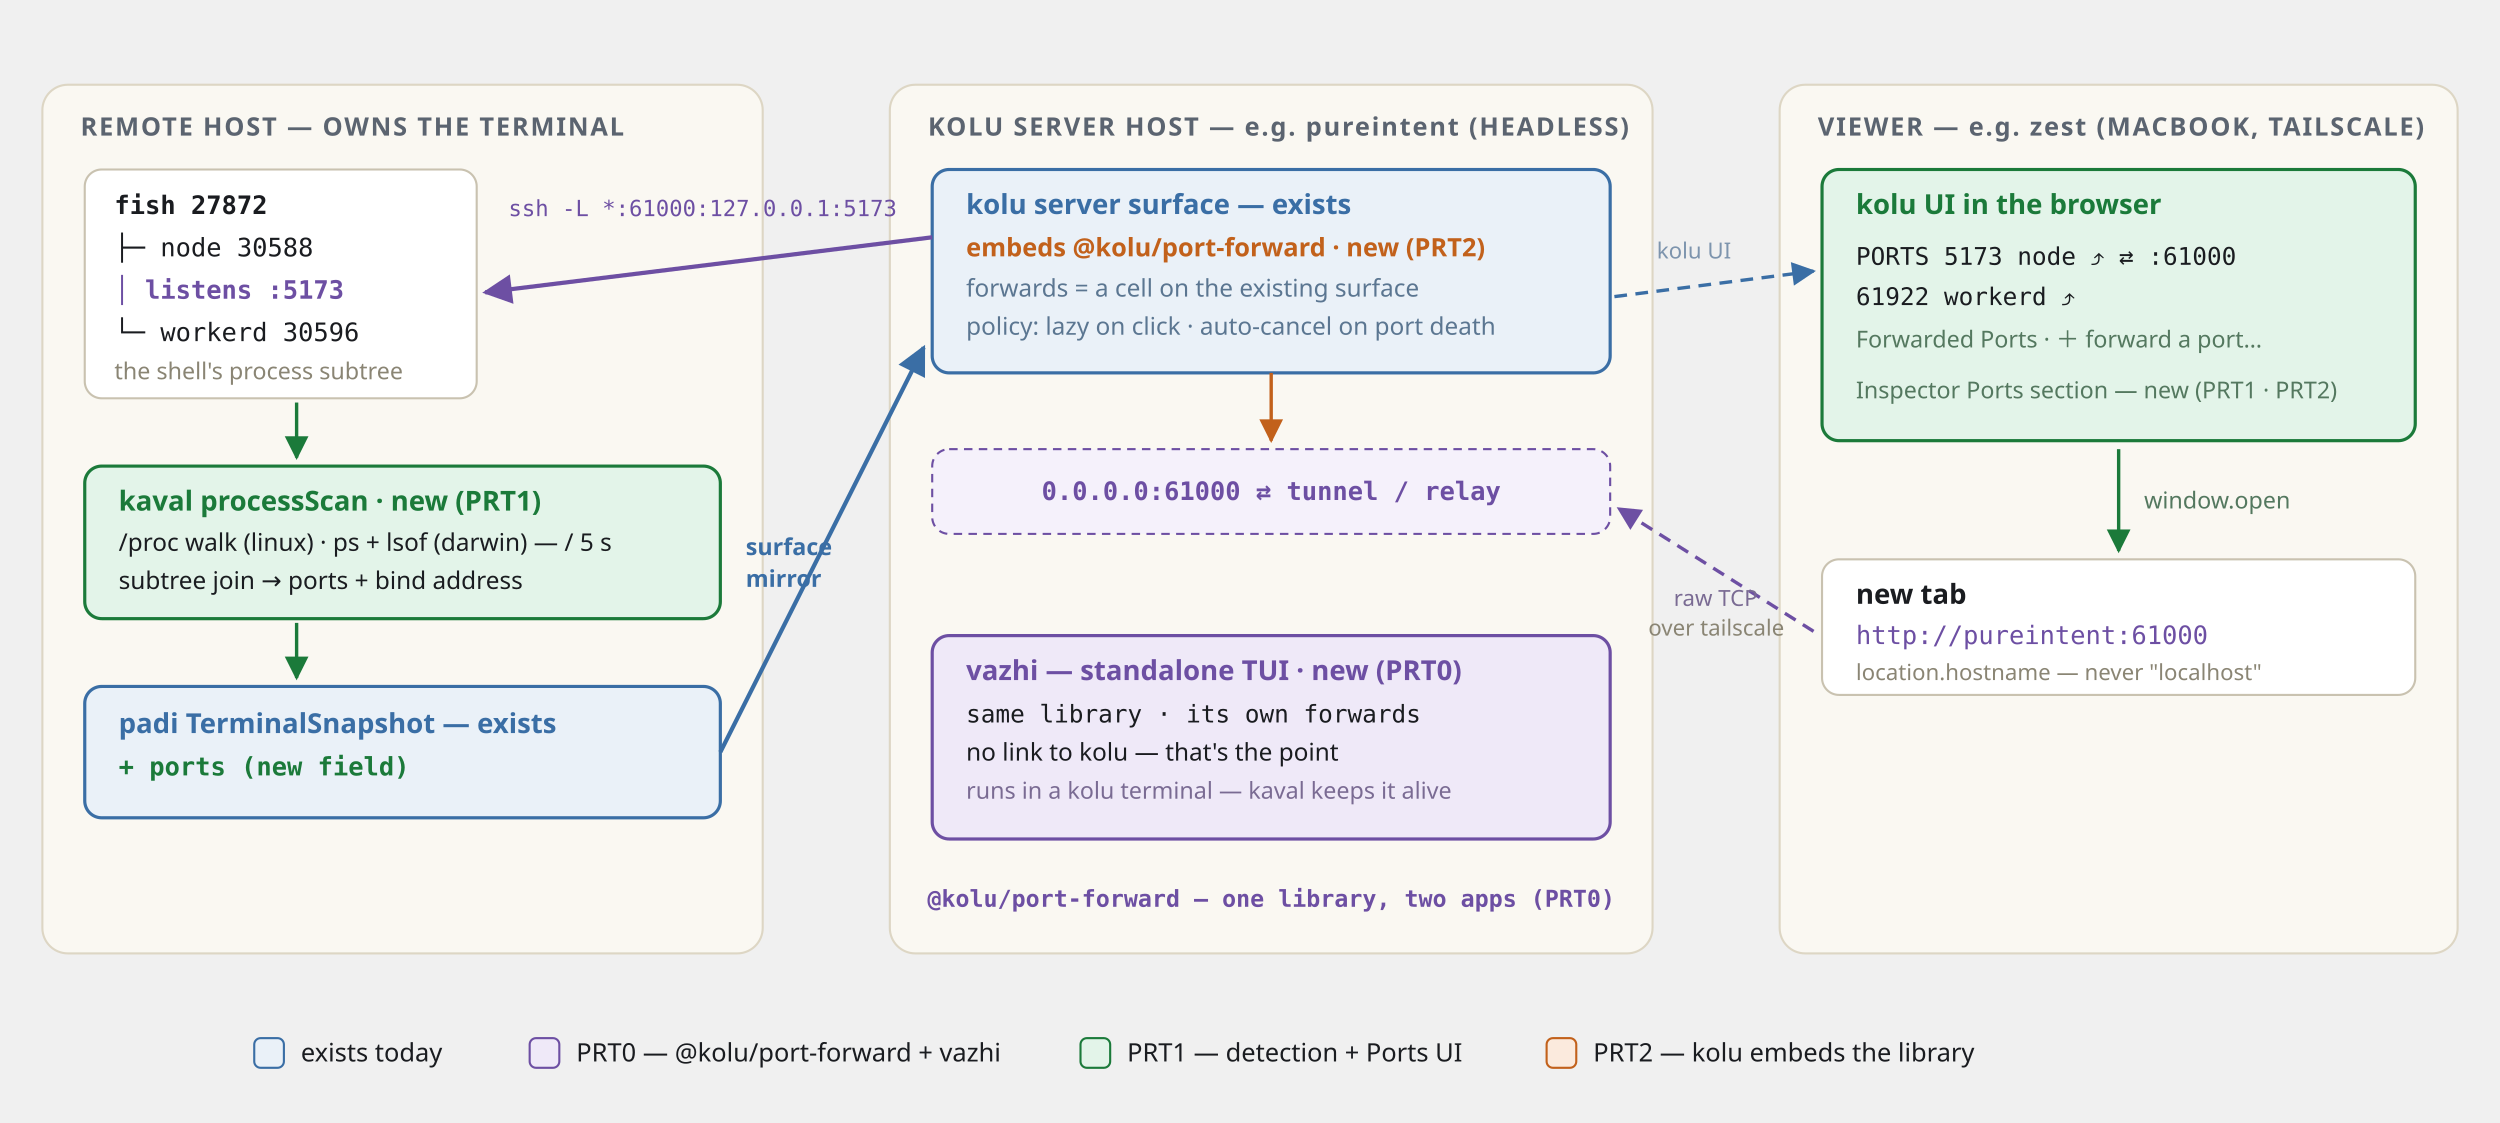
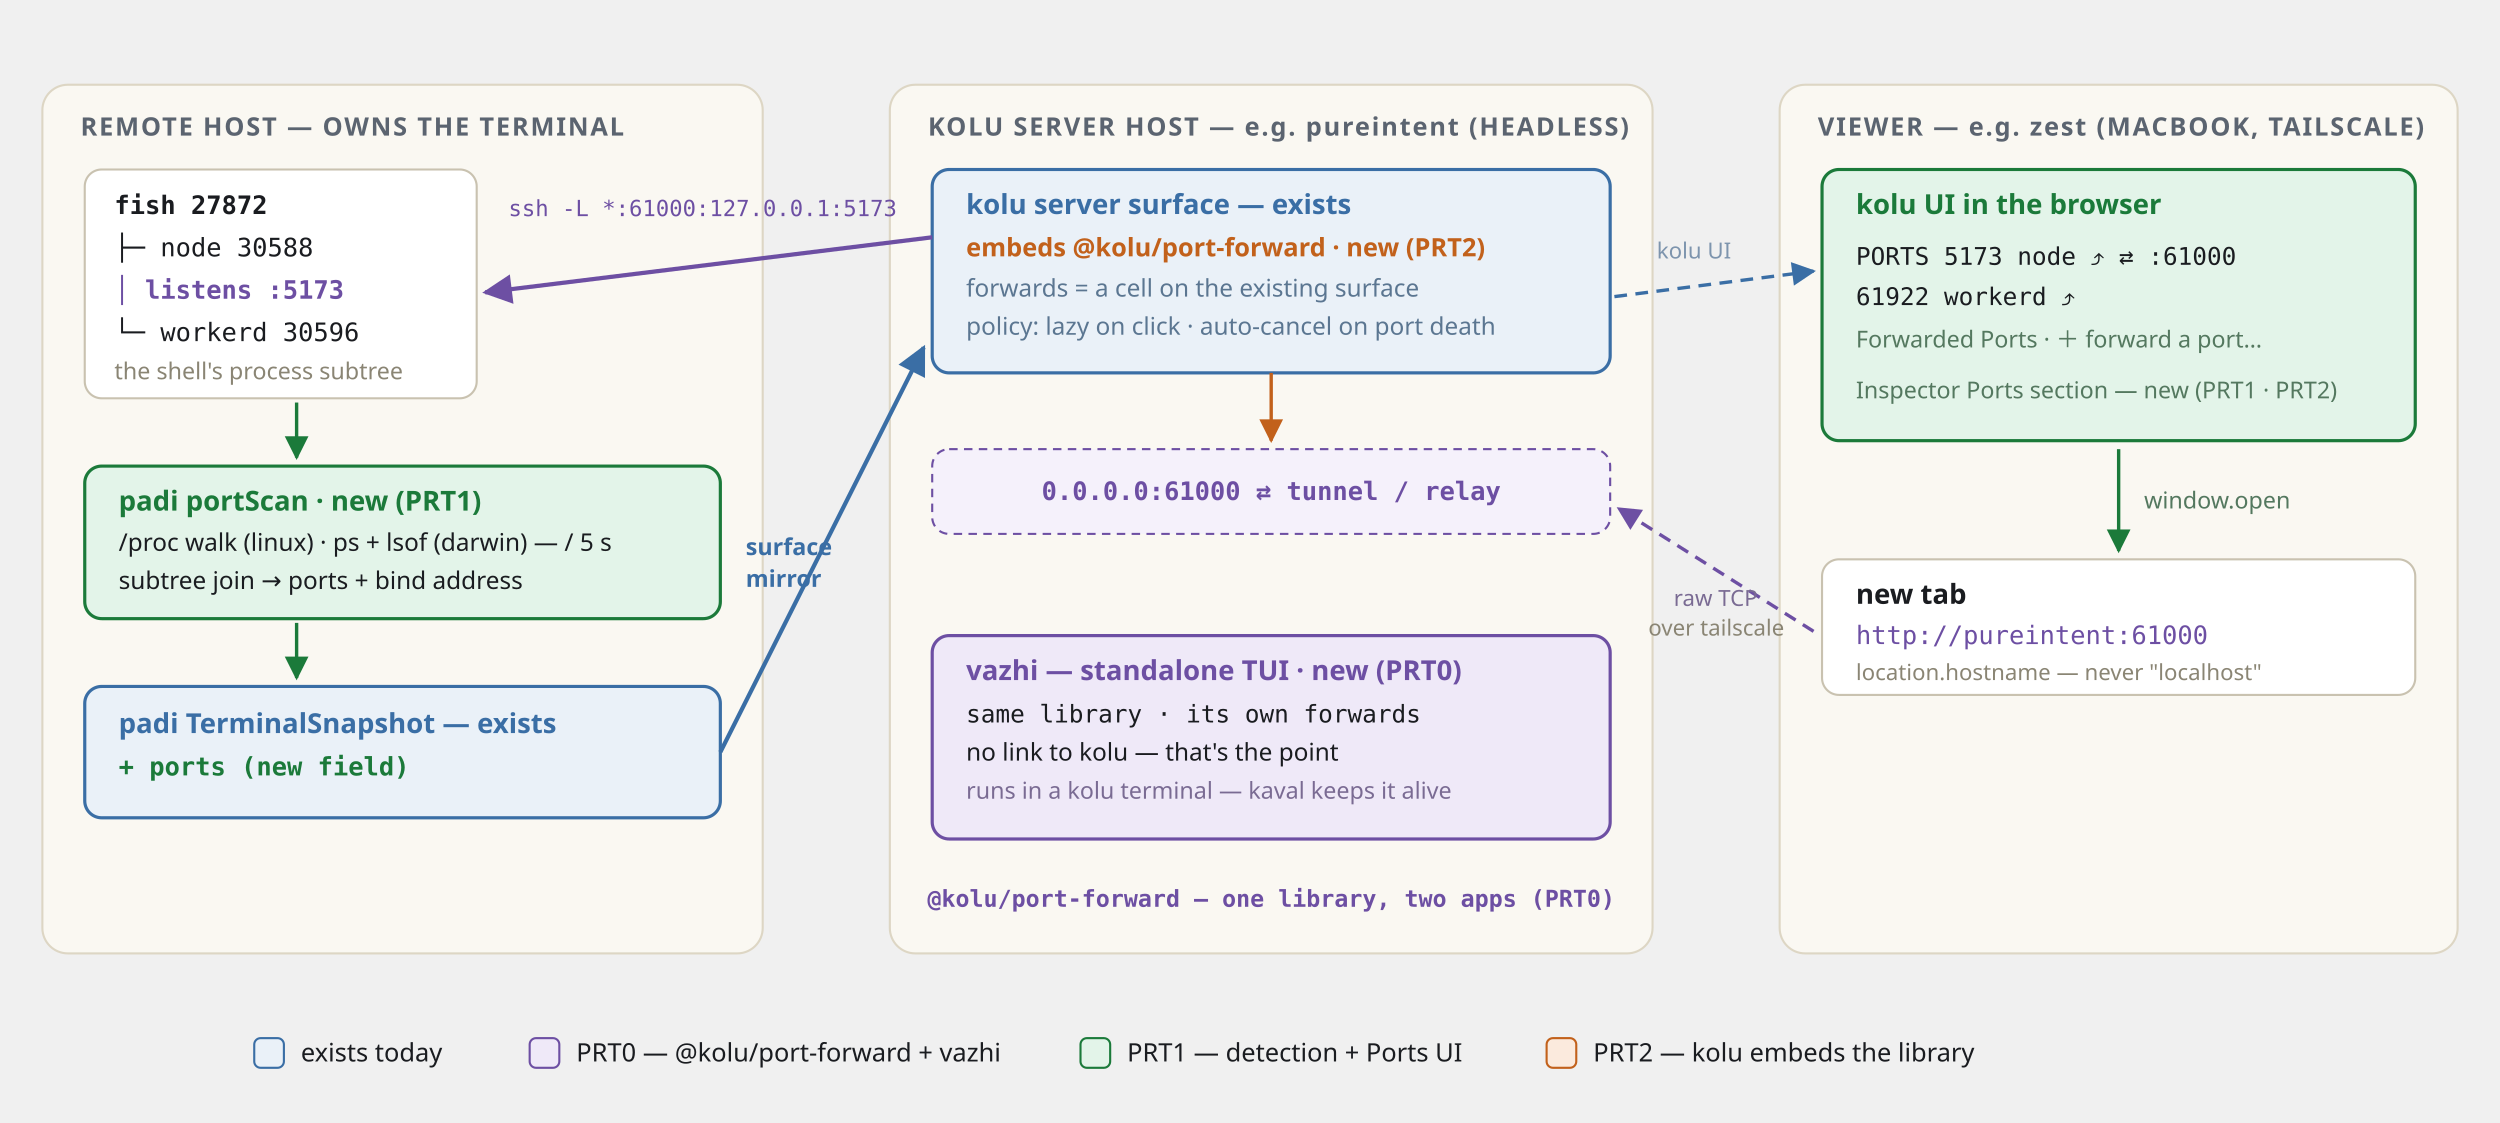
<svg xmlns="http://www.w3.org/2000/svg" viewBox="0 0 1180 530" font-family="ui-sans-serif,system-ui,sans-serif">
  <defs>
    <marker id="arrB" viewBox="0 0 10 10" refX="9" refY="5" markerWidth="7" markerHeight="7" orient="auto-start-reverse">
      <path d="M0 0 L10 5 L0 10 z" fill="#3a6ea5" />
    </marker>
    <marker id="arrG" viewBox="0 0 10 10" refX="9" refY="5" markerWidth="7" markerHeight="7" orient="auto-start-reverse">
      <path d="M0 0 L10 5 L0 10 z" fill="#1b7a3a" />
    </marker>
    <marker id="arrO" viewBox="0 0 10 10" refX="9" refY="5" markerWidth="7" markerHeight="7" orient="auto-start-reverse">
      <path d="M0 0 L10 5 L0 10 z" fill="#c2611b" />
    </marker>
    <marker id="arrP" viewBox="0 0 10 10" refX="9" refY="5" markerWidth="7" markerHeight="7" orient="auto-start-reverse">
      <path d="M0 0 L10 5 L0 10 z" fill="#6d4fa3" />
    </marker>
  </defs>
  <rect x="20" y="40" width="340" height="410" rx="12" fill="#faf8f2" stroke="#ddd6c4" />
  <text x="38" y="64" font-size="12" font-weight="700" fill="#5b6470" letter-spacing=".07em">REMOTE HOST — OWNS THE TERMINAL</text>
  <rect x="40" y="80" width="185" height="108" rx="8" fill="#ffffff" stroke="#c9c2b0" />
  <text x="54" y="101" font-size="12" font-family="ui-monospace,monospace" fill="#1a1c20" font-weight="700">fish        27872</text>
  <text x="54" y="121" font-size="12" font-family="ui-monospace,monospace" fill="#1a1c20">├─ node     30588</text>
  <text x="54" y="141" font-size="12" font-family="ui-monospace,monospace" fill="#6d4fa3" font-weight="700">│   listens :5173</text>
  <text x="54" y="161" font-size="12" font-family="ui-monospace,monospace" fill="#1a1c20">└─ workerd  30596</text>
  <text x="54" y="179" font-size="11" fill="#8a8574">the shell's process subtree</text>
  <rect x="40" y="220" width="300" height="72" rx="8" fill="#e3f4e9" stroke="#1b7a3a" stroke-width="1.5" />
-   <text x="56" y="241" font-size="13" font-weight="700" fill="#1b7a3a">kaval processScan · new (PRT1)</text>
+   <text x="56" y="241" font-size="13" font-weight="700" fill="#1b7a3a">padi portScan · new (PRT1)</text>
  <text x="56" y="260" font-size="11.5" fill="#1a1c20">/proc walk (linux) · ps + lsof (darwin) — / 5 s</text>
  <text x="56" y="278" font-size="11.5" fill="#1a1c20">subtree join → ports + bind address</text>
  <rect x="40" y="324" width="300" height="62" rx="8" fill="#eaf1f8" stroke="#3a6ea5" stroke-width="1.5" />
  <text x="56" y="346" font-size="13" font-weight="700" fill="#3a6ea5">padi TerminalSnapshot — exists</text>
  <text x="56" y="366" font-size="12" fill="#1b7a3a" font-family="ui-monospace,monospace" font-weight="700">+ ports  (new field)</text>
  <line x1="140" y1="190" x2="140" y2="216" stroke="#1b7a3a" stroke-width="1.6" marker-end="url(#arrG)" />
  <line x1="140" y1="294" x2="140" y2="320" stroke="#1b7a3a" stroke-width="1.6" marker-end="url(#arrG)" />
  <rect x="420" y="40" width="360" height="410" rx="12" fill="#faf8f2" stroke="#ddd6c4" />
  <text x="438" y="64" font-size="12" font-weight="700" fill="#5b6470" letter-spacing=".07em">KOLU SERVER HOST — e.g. pureintent (HEADLESS)</text>
  <rect x="440" y="80" width="320" height="96" rx="8" fill="#eaf1f8" stroke="#3a6ea5" stroke-width="1.5" />
  <text x="456" y="101" font-size="13" font-weight="700" fill="#3a6ea5">kolu server surface — exists</text>
  <text x="456" y="121" font-size="12" font-weight="700" fill="#c2611b">embeds @kolu/port-forward · new (PRT2)</text>
  <text x="456" y="140" font-size="11.5" fill="#5b7691">forwards = a cell on the existing surface</text>
  <text x="456" y="158" font-size="11.5" fill="#5b7691">policy: lazy on click · auto-cancel on port death</text>
  <rect x="440" y="212" width="320" height="40" rx="8" fill="#f5f1fb" stroke="#6d4fa3" stroke-dasharray="4 3" />
  <text x="600" y="236" font-size="12" text-anchor="middle" font-family="ui-monospace,monospace" fill="#6d4fa3" font-weight="700">0.0.0.0:61000  ⇄  tunnel / relay</text>
  <line x1="600" y1="176" x2="600" y2="208" stroke="#c2611b" stroke-width="1.6" marker-end="url(#arrO)" />
  <rect x="440" y="300" width="320" height="96" rx="8" fill="#efe9f8" stroke="#6d4fa3" stroke-width="1.5" />
  <text x="456" y="321" font-size="13" font-weight="700" fill="#6d4fa3">vazhi — standalone TUI · new (PRT0)</text>
  <text x="456" y="341" font-size="11.5" font-family="ui-monospace,monospace" fill="#1a1c20">same library · its own forwards</text>
  <text x="456" y="359" font-size="11.5" fill="#1a1c20">no link to kolu — that's the point</text>
  <text x="456" y="377" font-size="11" fill="#7a6b93">runs in a kolu terminal — kaval keeps it alive</text>
  <text x="600" y="428" font-size="11" text-anchor="middle" font-family="ui-monospace,monospace" fill="#6d4fa3" font-weight="700">@kolu/port-forward — one library, two apps (PRT0)</text>
  <line x1="440" y1="112" x2="229" y2="138" stroke="#6d4fa3" stroke-width="2" marker-end="url(#arrP)" />
  <text x="240" y="102" font-size="10.5" font-family="ui-monospace,monospace" fill="#6d4fa3">ssh -L *:61000:127.0.0.1:5173</text>
  <line x1="340" y1="355" x2="436" y2="164" stroke="#3a6ea5" stroke-width="2" marker-end="url(#arrB)" />
  <text x="352" y="262" font-size="11" fill="#3a6ea5" font-weight="700">surface</text>
  <text x="352" y="277" font-size="11" fill="#3a6ea5" font-weight="700">mirror</text>
  <rect x="840" y="40" width="320" height="410" rx="12" fill="#faf8f2" stroke="#ddd6c4" />
  <text x="858" y="64" font-size="12" font-weight="700" fill="#5b6470" letter-spacing=".07em">VIEWER — e.g. zest (MACBOOK, TAILSCALE)</text>
  <rect x="860" y="80" width="280" height="128" rx="8" fill="#e3f4e9" stroke="#1b7a3a" stroke-width="1.5" />
  <text x="876" y="101" font-size="13" font-weight="700" fill="#1b7a3a">kolu UI in the browser</text>
  <text x="876" y="125" font-size="11.5" font-family="ui-monospace,monospace" fill="#1a1c20">PORTS  5173 node ⤴ ⇄ :61000</text>
  <text x="876" y="144" font-size="11.5" font-family="ui-monospace,monospace" fill="#1a1c20">       61922 workerd ⤴</text>
  <text x="876" y="164" font-size="11" fill="#54785f">Forwarded Ports · ＋ forward a port…</text>
  <text x="876" y="188" font-size="11" fill="#54785f">Inspector Ports section — new (PRT1 · PRT2)</text>
  <rect x="860" y="264" width="280" height="64" rx="8" fill="#ffffff" stroke="#c9c2b0" />
  <text x="876" y="285" font-size="13" font-weight="700" fill="#1a1c20">new tab</text>
  <text x="876" y="304" font-size="12" font-family="ui-monospace,monospace" fill="#6d4fa3">http://pureintent:61000</text>
  <text x="876" y="321" font-size="10.5" fill="#8a8574">location.hostname — never "localhost"</text>
  <line x1="1000" y1="212" x2="1000" y2="260" stroke="#1b7a3a" stroke-width="1.6" marker-end="url(#arrG)" />
  <text x="1012" y="240" font-size="11" fill="#54785f">window.open</text>
  <line x1="762" y1="140" x2="856" y2="128" stroke="#3a6ea5" stroke-width="1.6" stroke-dasharray="6 4" marker-end="url(#arrB)" />
  <text x="782" y="122" font-size="10.5" fill="#7d94ad">kolu UI</text>
  <line x1="856" y1="298" x2="764" y2="240" stroke="#6d4fa3" stroke-width="1.6" stroke-dasharray="6 4" marker-end="url(#arrP)" />
  <text x="790" y="286" font-size="10.5" fill="#7a6b93">raw TCP</text>
  <text x="778" y="300" font-size="10.5" fill="#8a8574">over tailscale</text>
  <rect x="120" y="490" width="14" height="14" rx="3" fill="#eaf1f8" stroke="#3a6ea5" />
  <text x="142" y="501" font-size="12" fill="#1a1c20">exists today</text>
  <rect x="250" y="490" width="14" height="14" rx="3" fill="#efe9f8" stroke="#6d4fa3" />
  <text x="272" y="501" font-size="12" fill="#1a1c20">PRT0 — @kolu/port-forward + vazhi</text>
  <rect x="510" y="490" width="14" height="14" rx="3" fill="#e3f4e9" stroke="#1b7a3a" />
  <text x="532" y="501" font-size="12" fill="#1a1c20">PRT1 — detection + Ports UI</text>
  <rect x="730" y="490" width="14" height="14" rx="3" fill="#fbeadd" stroke="#c2611b" />
  <text x="752" y="501" font-size="12" fill="#1a1c20">PRT2 — kolu embeds the library</text>
</svg>
